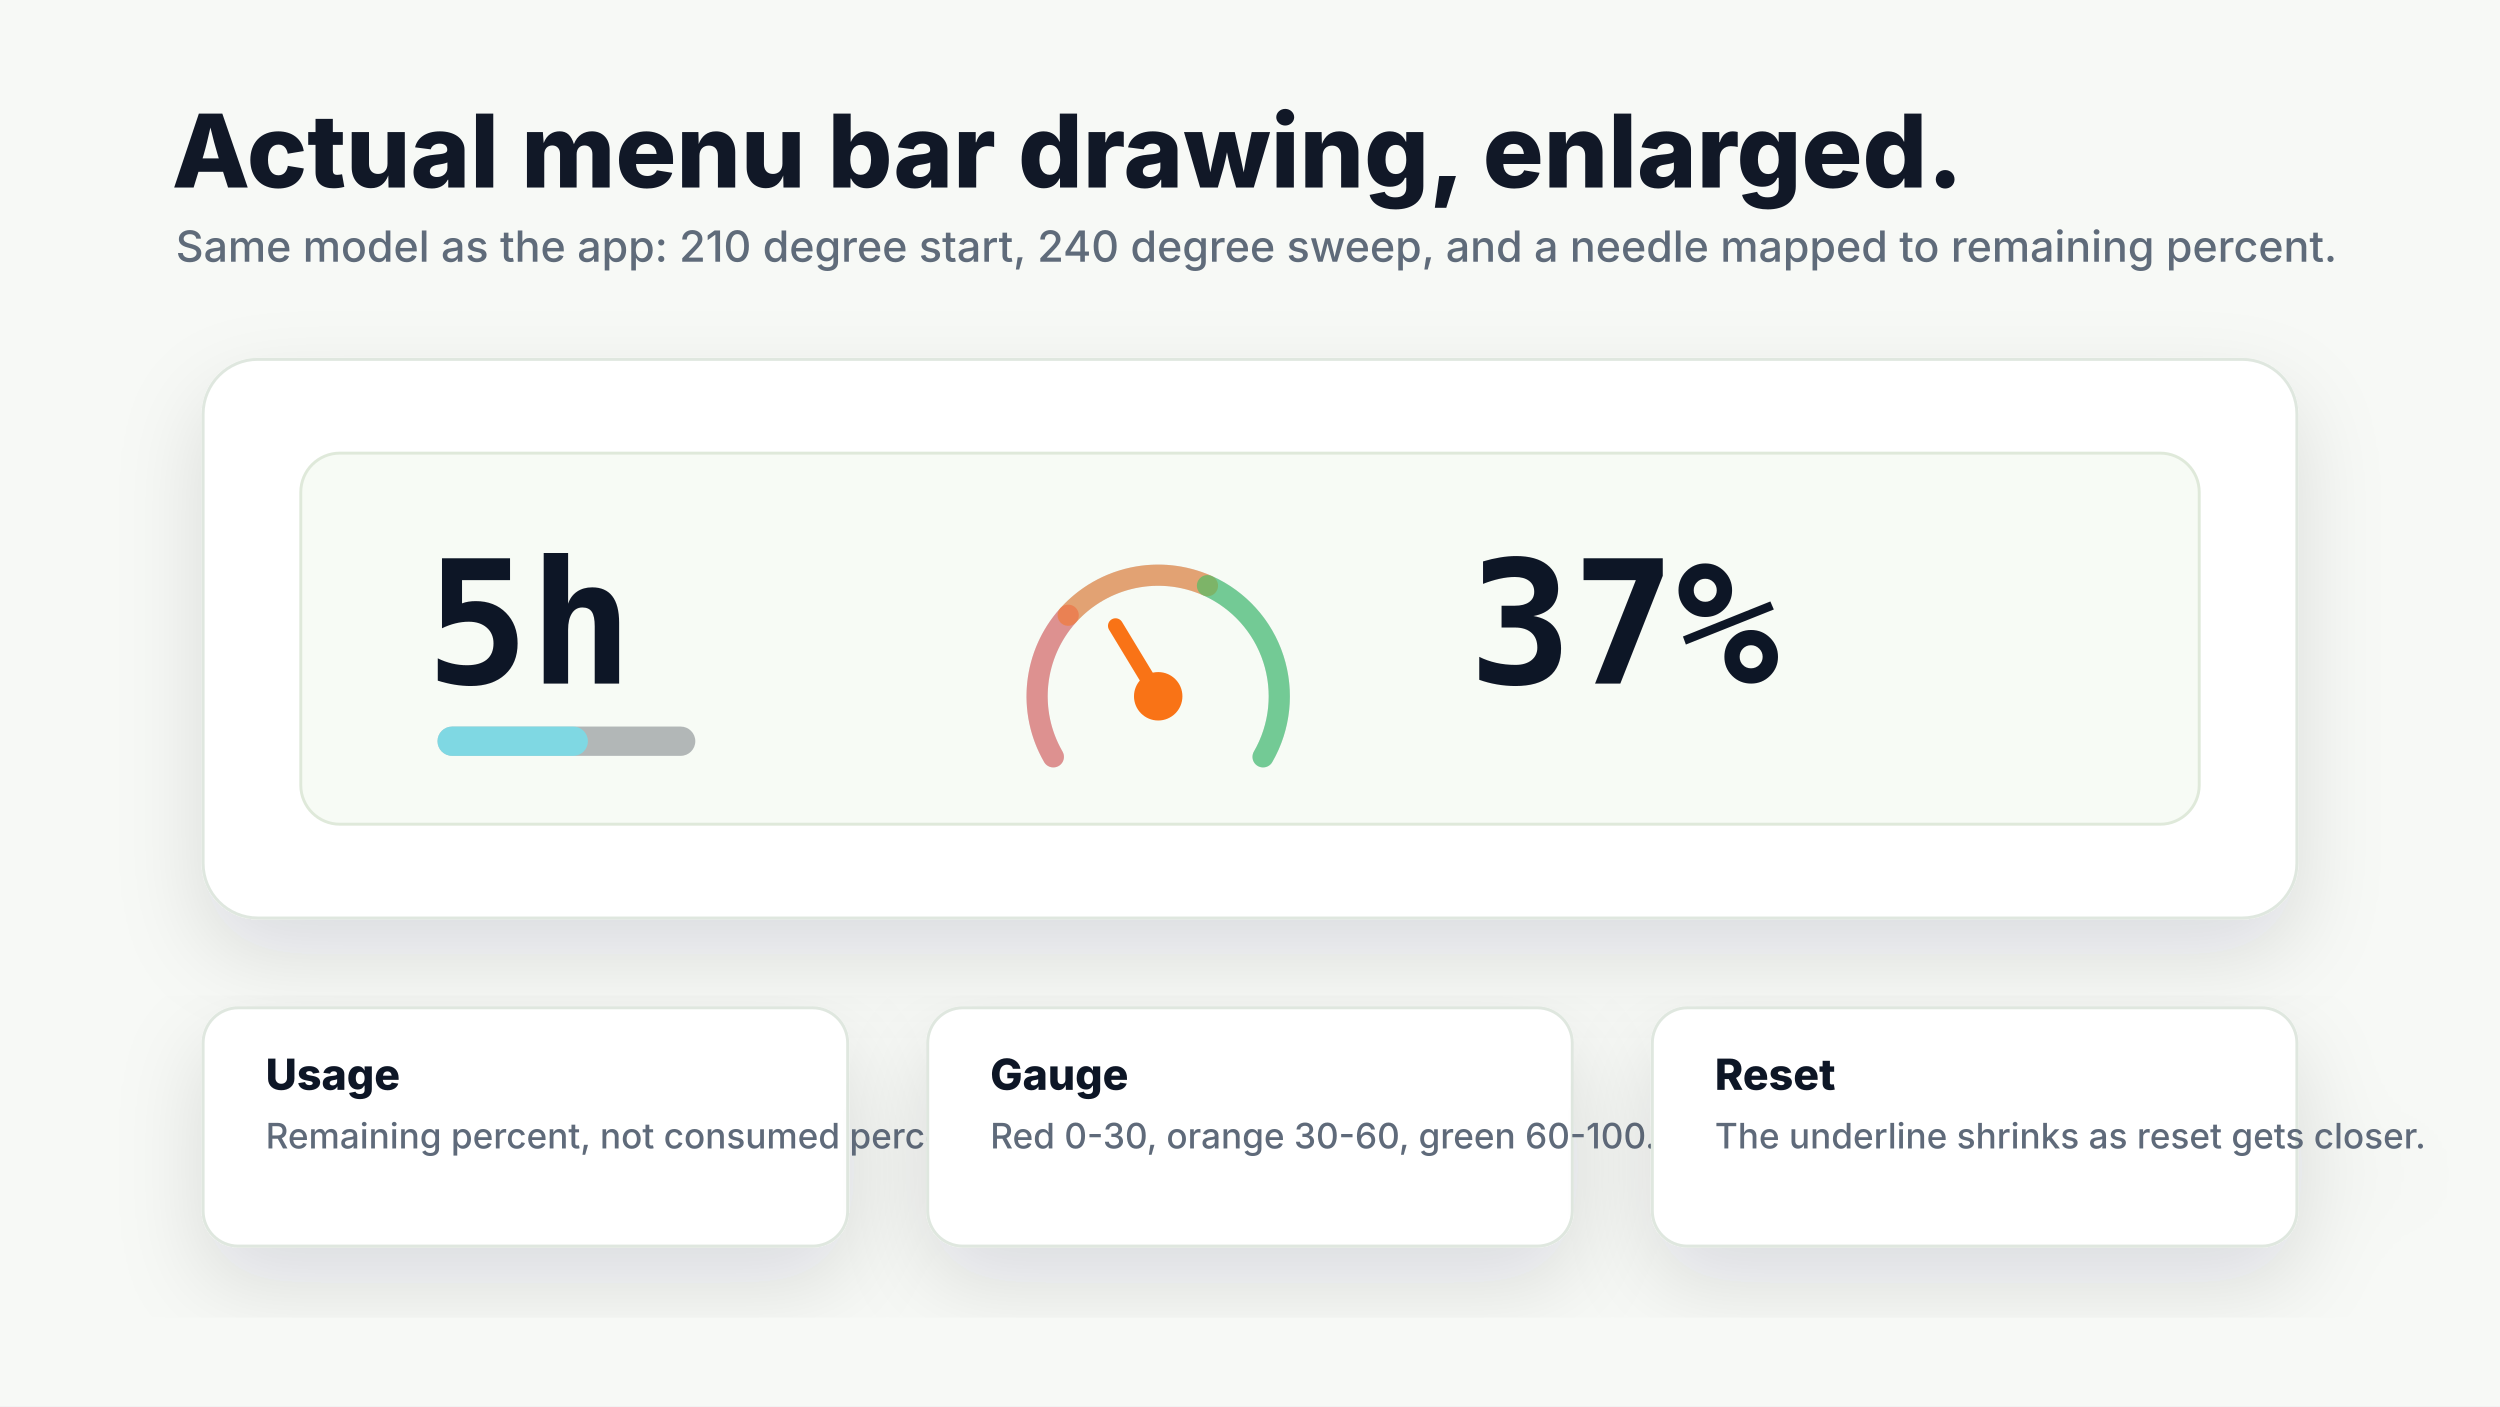
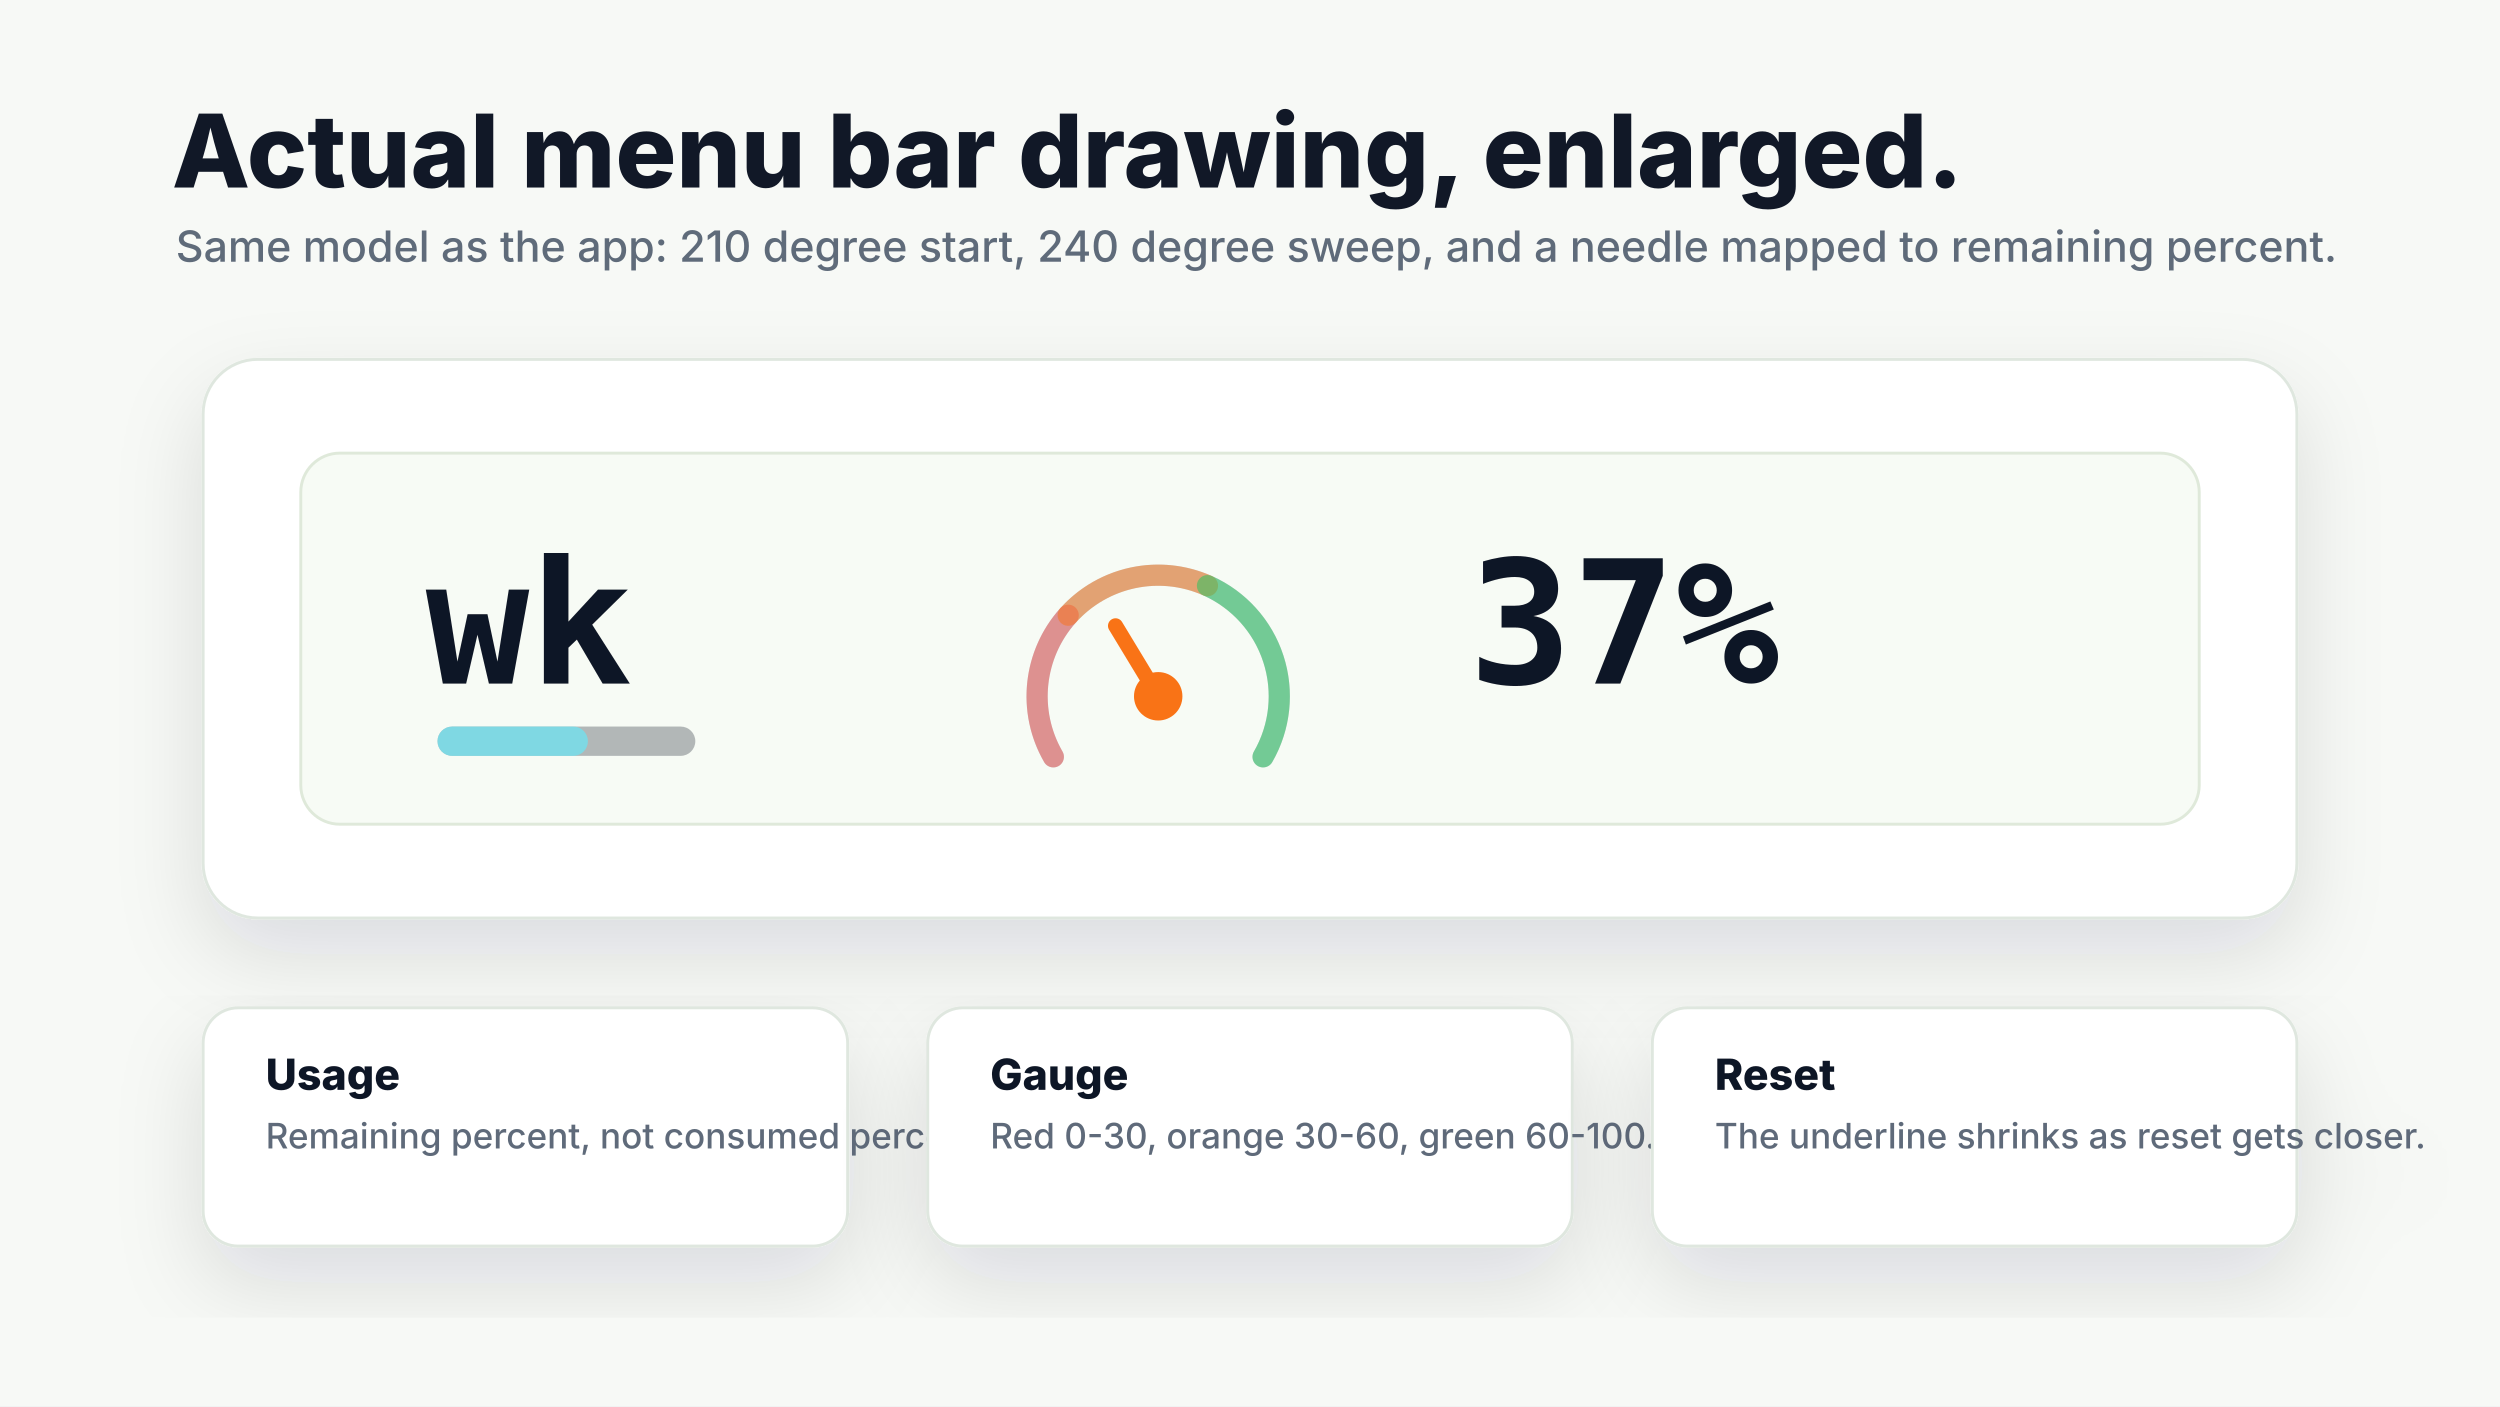
<svg xmlns="http://www.w3.org/2000/svg" width="1280" height="720" viewBox="0 0 1280 720" fill="none" role="img" aria-labelledby="title desc">
  <defs>
    <filter id="shadow" x="-20%" y="-20%" width="140%" height="150%" color-interpolation-filters="sRGB">
      <feDropShadow dx="0" dy="18" stdDeviation="22" flood-color="#0f172a" flood-opacity="0.12" />
    </filter>
    <style>
      .bg { fill: #f7f9f6; }
      .card { fill: #ffffff; stroke: #dfe7df; stroke-width: 1.5; }
      .surface { fill: #f7fbf5; stroke: #dfe9da; stroke-width: 1.5; }
      .title { font: 760 52px -apple-system, BlinkMacSystemFont, "Segoe UI", sans-serif; fill: #111827; }
      .subtitle { font: 520 22px -apple-system, BlinkMacSystemFont, "Segoe UI", sans-serif; fill: #5f6b7a; }
      .label { font: 760 22px -apple-system, BlinkMacSystemFont, "Segoe UI", sans-serif; fill: #111827; }
      .body { font: 520 18px -apple-system, BlinkMacSystemFont, "Segoe UI", sans-serif; fill: #5f6b7a; }
      .mono { font: 780 88px ui-monospace, SFMono-Regular, Menlo, Monaco, Consolas, monospace; fill: #111827; }
      .smallMono { font: 760 28px ui-monospace, SFMono-Regular, Menlo, Monaco, Consolas, monospace; fill: #111827; }
      .track { stroke: rgba(17, 24, 39, 0.18); stroke-width: 7; fill: none; stroke-linecap: round; }
      .red { stroke: rgba(239, 68, 68, 0.46); stroke-width: 7; fill: none; stroke-linecap: round; }
      .orange { stroke: rgba(249, 115, 22, 0.5); stroke-width: 7; fill: none; stroke-linecap: round; }
      .green { stroke: rgba(34, 197, 94, 0.52); stroke-width: 7; fill: none; stroke-linecap: round; }
      .needle { stroke: #f97316; stroke-width: 5; fill: none; stroke-linecap: round; }
      .dot { fill: #f97316; }
    </style>
  </defs>
  <rect class="bg" width="1280" height="720" />
  <text class="title" x="88" y="96">Actual menu bar drawing, enlarged.</text>
  <text class="subtitle" x="90" y="134">Same model as the app: 210 degree start, 240 degree sweep, and a needle mapped to remaining percent.</text>
  <g filter="url(#shadow)">
    <rect class="card" x="104" y="184" width="1072" height="286" rx="28" />
    <rect class="surface" x="154" y="232" width="972" height="190" rx="20" />
-     <text class="mono" x="218" y="350">5h</text>
+     <text class="mono" x="218" y="350">wk</text>
    <rect x="224" y="372" width="132" height="15" rx="7.5" fill="rgba(17, 24, 39, 0.3)" />
    <rect x="224" y="372" width="77" height="15" rx="7.5" fill="rgba(103, 232, 249, 0.68)" />
    <g transform="translate(500 248) scale(1.55)">
      <path class="track" d="M 25.36 90 A 40 40 0 1 1 94.64 90" />
      <path class="red" d="M 25.36 90 A 40 40 0 0 1 30.27 43.23" />
      <path class="orange" d="M 30.27 43.23 A 40 40 0 0 1 76.27 33.46" />
      <path class="green" d="M 76.27 33.46 A 40 40 0 0 1 94.64 90" />
      <line class="needle" x1="60" y1="70" x2="45.91" y2="46.73" />
      <circle class="dot" cx="60" cy="70" r="8" />
    </g>
    <text class="mono" x="752" y="350">37%</text>
  </g>
  <g filter="url(#shadow)">
    <rect class="card" x="104" y="516" width="330" height="122" rx="18" />
    <text class="label" x="136" y="558">Usage</text>
    <text class="body" x="136" y="588">Remaining percent, not consumed percent.</text>
  </g>
  <g filter="url(#shadow)">
    <rect class="card" x="475" y="516" width="330" height="122" rx="18" />
    <text class="label" x="507" y="558">Gauge</text>
    <text class="body" x="507" y="588">Red 0-30, orange 30-60, green 60-100.</text>
  </g>
  <g filter="url(#shadow)">
    <rect class="card" x="846" y="516" width="330" height="122" rx="18" />
    <text class="label" x="878" y="558">Reset</text>
    <text class="body" x="878" y="588">The underline shrinks as reset gets closer.</text>
  </g>
</svg>
